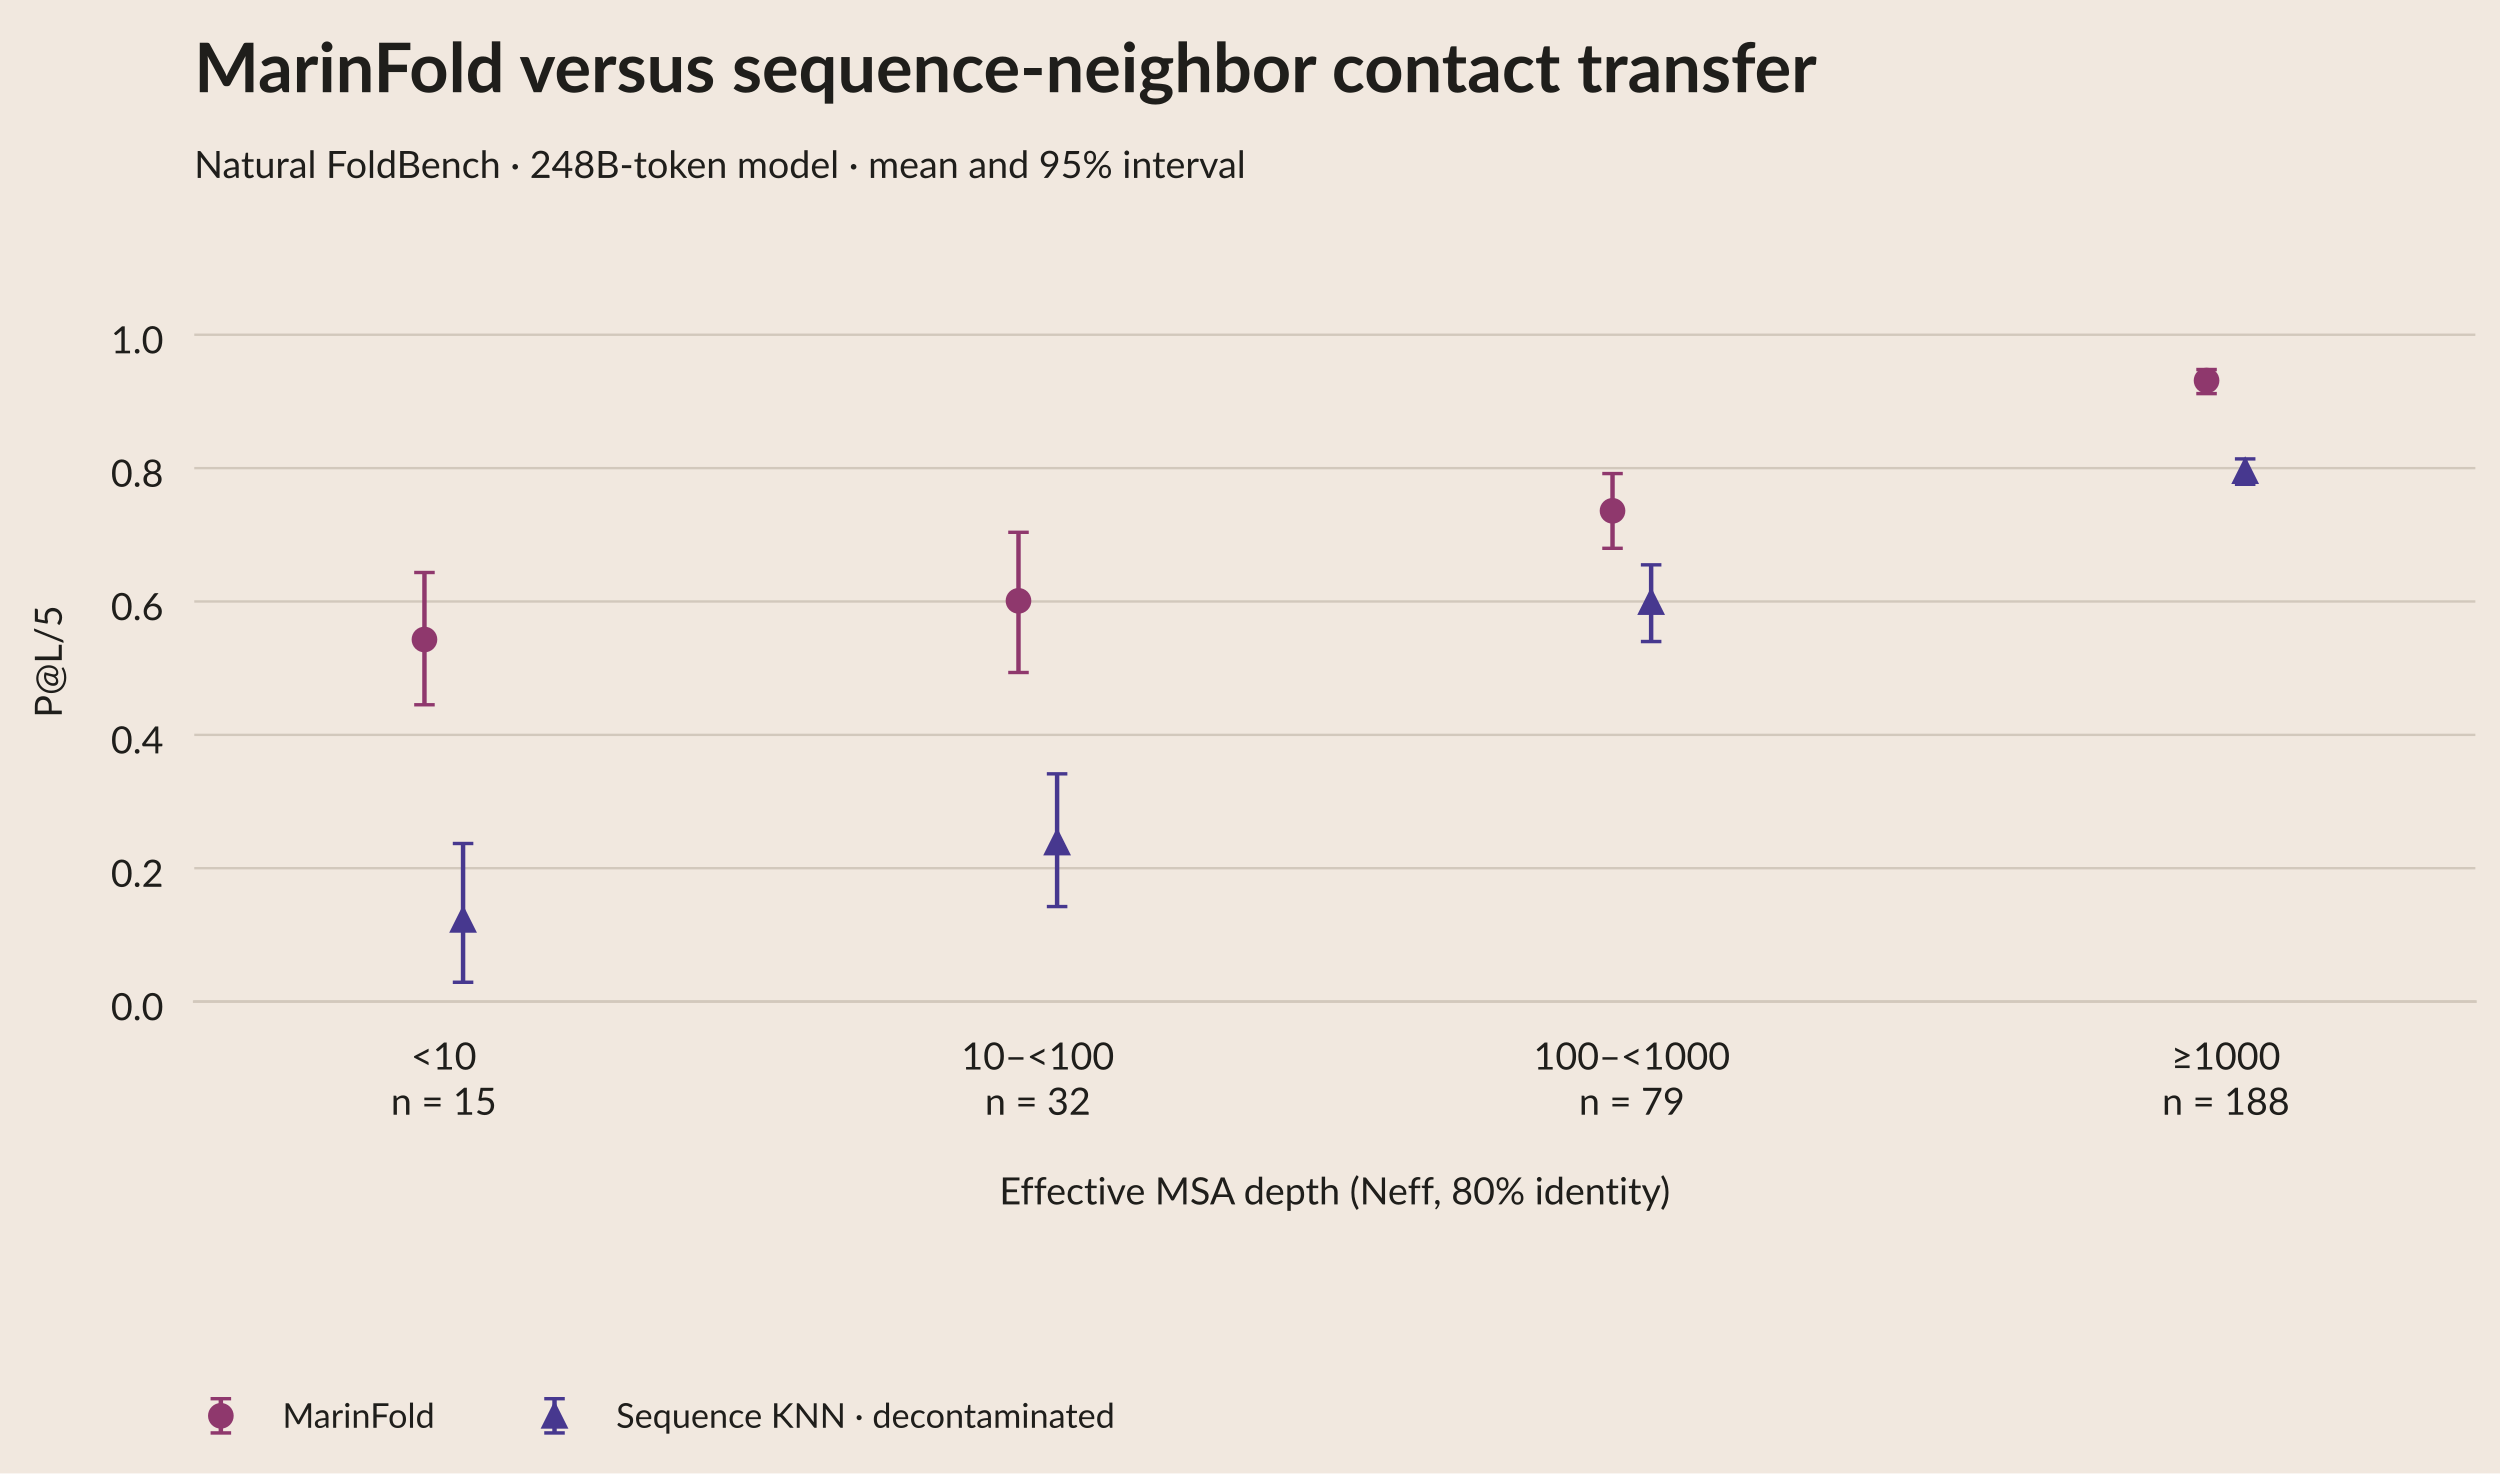
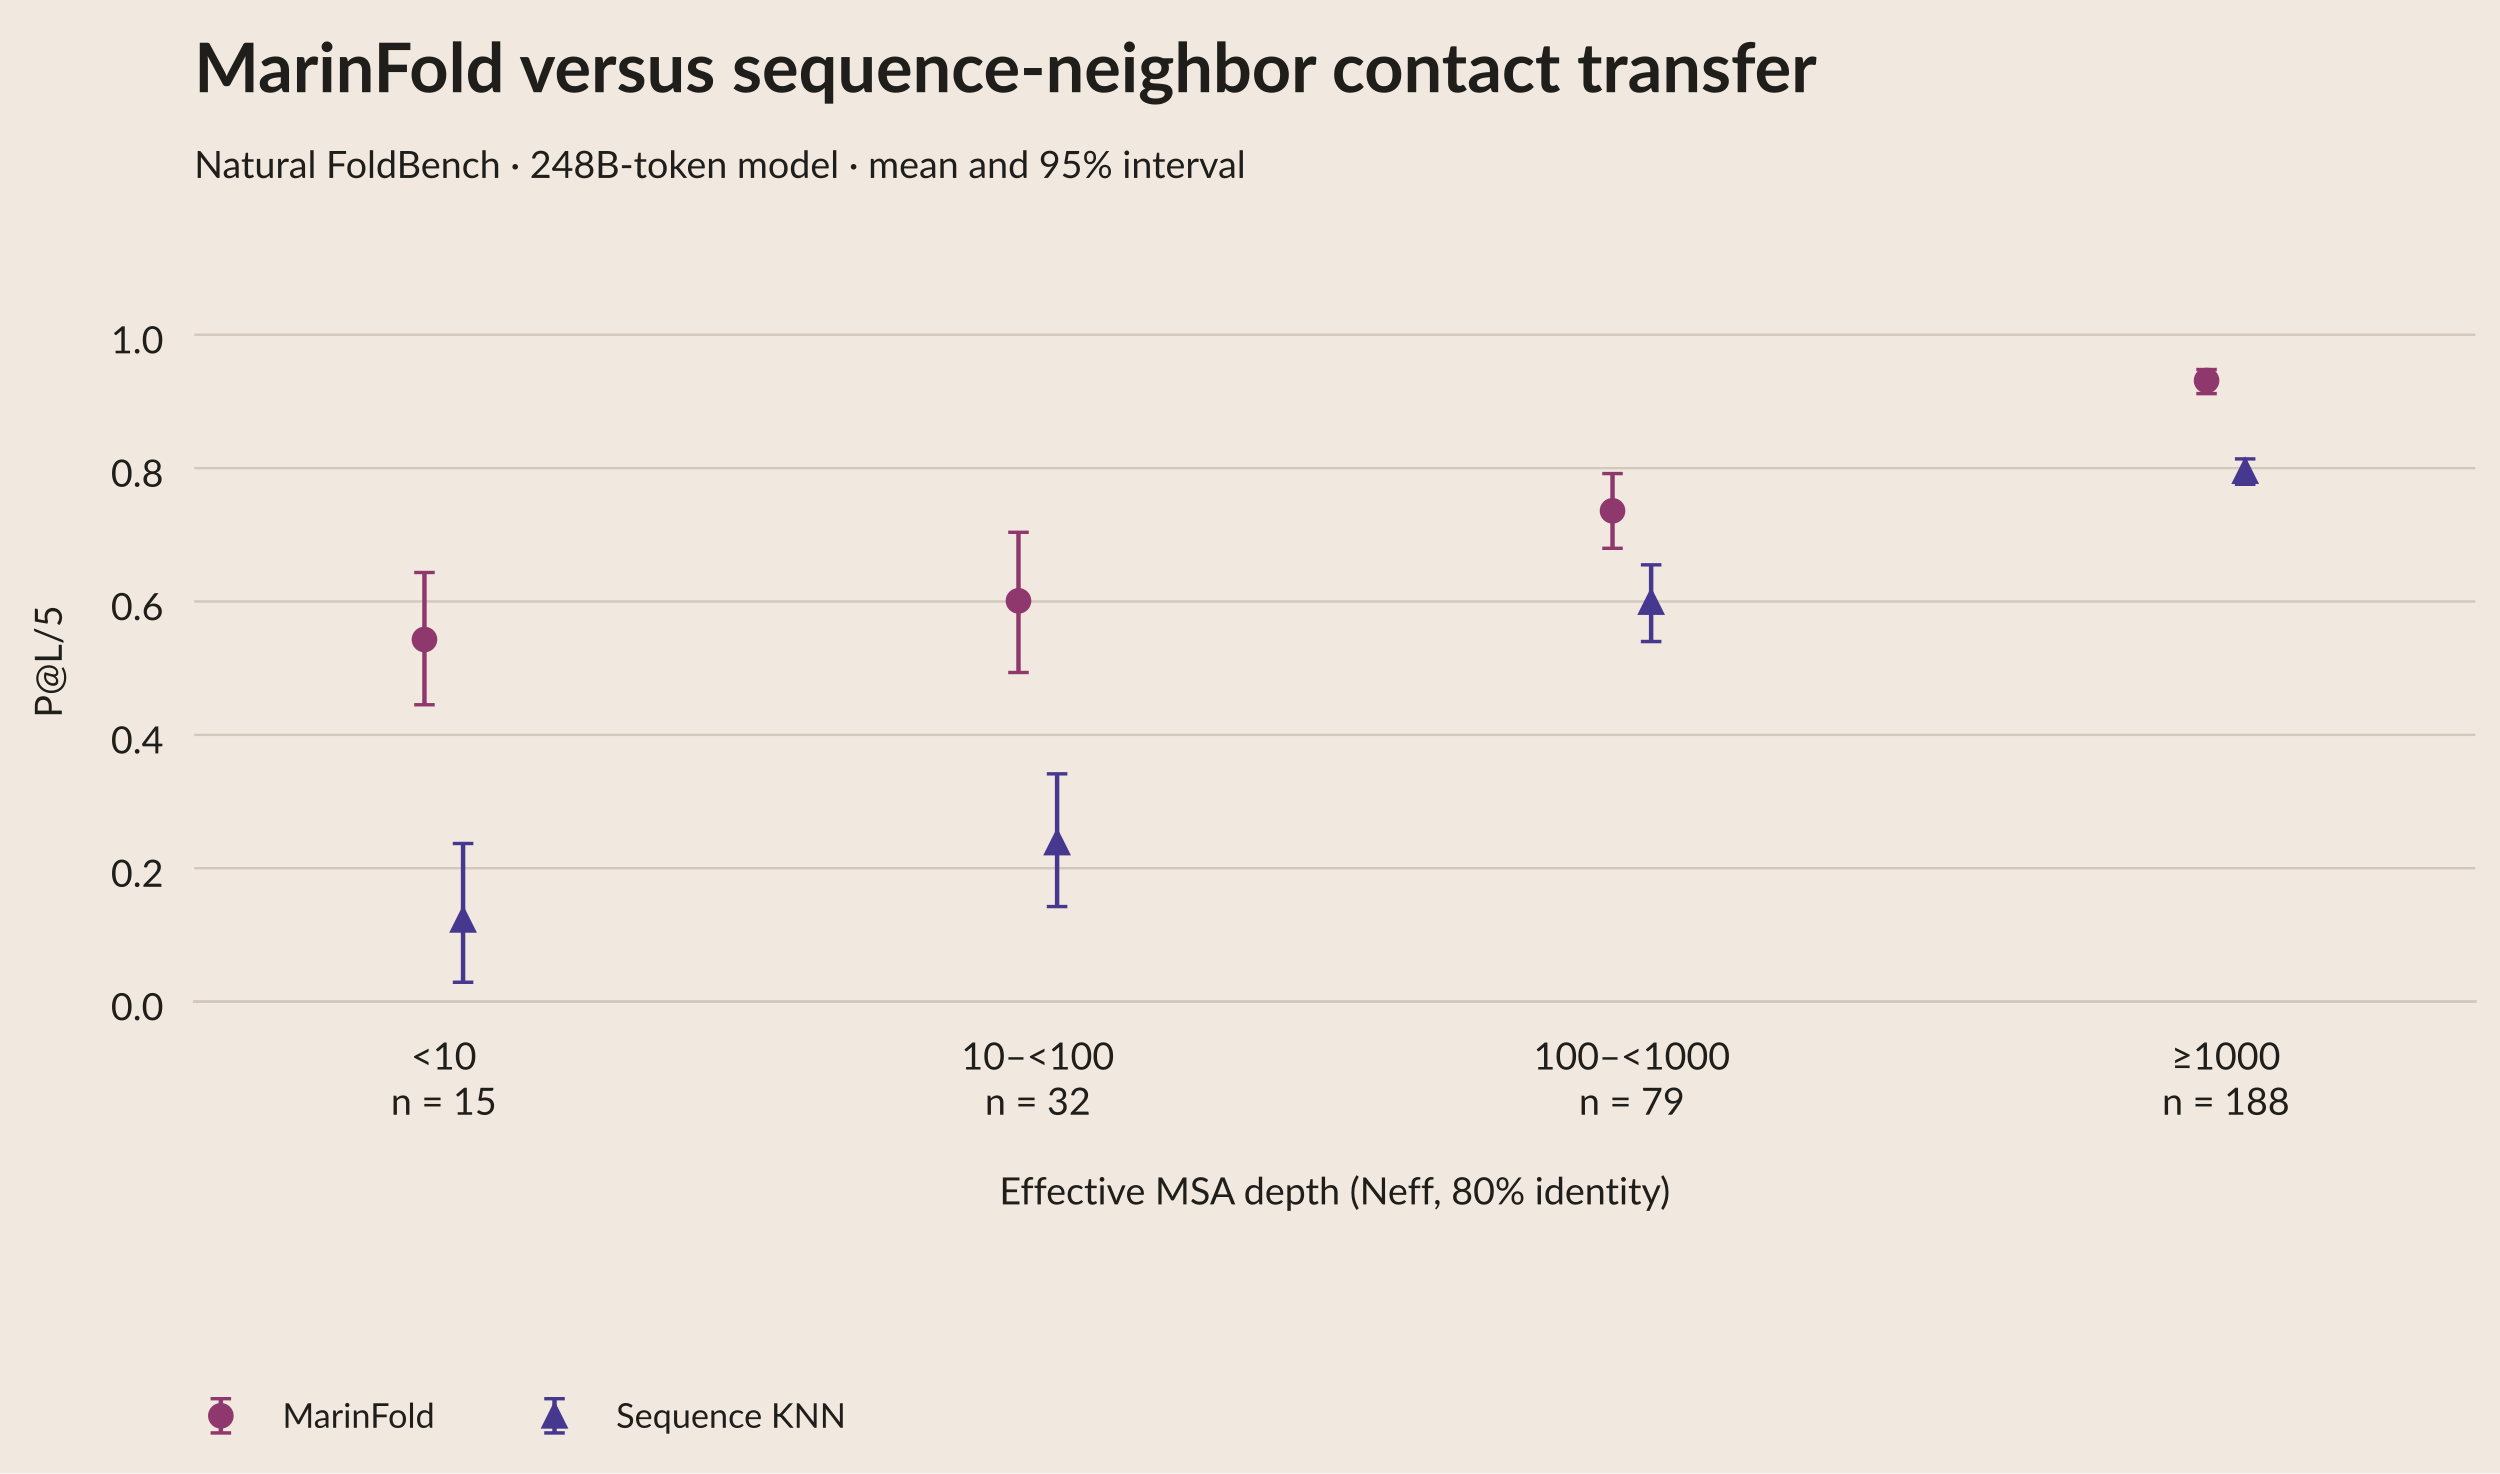
<svg xmlns="http://www.w3.org/2000/svg" xmlns:xlink="http://www.w3.org/1999/xlink" width="730.387pt" height="430.468pt" viewBox="0 0 730.387 430.468" version="1.1">
  <defs>
    <style type="text/css">*{stroke-linejoin: round; stroke-linecap: butt}</style>
  </defs>
  <g id="figure_1">
    <g id="patch_1">
      <path d="M 0 430.468  L 730.387 430.468  L 730.387 0  L 0 0  z " style="fill: #f1e8df" />
    </g>
    <g id="axes_1">
      <g id="patch_2">
        <path d="M 56.755 292.62  L 723.187 292.62  L 723.187 93.9  L 56.755 93.9  z " style="fill: #f1e8df" />
      </g>
      <g id="matplotlib.axis_1">
        <g id="xtick_1">
          <g id="line2d_1" />
          <g id="text_1">
            <text style="font-size: 11px; font-family: 'Lato'; fill: #1f1e1b" transform="translate(120.0763 312.477)">&lt;10</text>
            <text style="font-size: 11px; font-family: 'Lato'; fill: #1f1e1b" transform="translate(114.1922 325.677)">n = 15</text>
          </g>
        </g>
        <g id="xtick_2">
          <g id="line2d_2" />
          <g id="text_2">
            <text style="font-size: 11px; font-family: 'Lato'; fill: #1f1e1b" transform="translate(280.8663 312.477)">10–&lt;100</text>
            <text style="font-size: 11px; font-family: 'Lato'; fill: #1f1e1b" transform="translate(287.7422 325.677)">n = 32</text>
          </g>
        </g>
        <g id="xtick_3">
          <g id="line2d_3" />
          <g id="text_3">
            <text style="font-size: 11px; font-family: 'Lato'; fill: #1f1e1b" transform="translate(448.0363 312.477)">100–&lt;1000</text>
            <text style="font-size: 11px; font-family: 'Lato'; fill: #1f1e1b" transform="translate(461.2922 325.677)">n = 79</text>
          </g>
        </g>
        <g id="xtick_4">
          <g id="line2d_4" />
          <g id="text_4">
            <text style="font-size: 11px; font-family: 'Lato'; fill: #1f1e1b" transform="translate(634.3463 312.477)">≥1000</text>
            <text style="font-size: 11px; font-family: 'Lato'; fill: #1f1e1b" transform="translate(631.6522 325.677)">n = 188</text>
          </g>
        </g>
        <g id="text_5">
          <text style="font-size: 11px; font-family: 'Lato'; text-anchor: middle; fill: #1f1e1b" x="389.971" y="351.877" transform="rotate(-0 389.9713 351.877)">Effective MSA depth (Neff, 80% identity)</text>
        </g>
      </g>
      <g id="matplotlib.axis_2">
        <g id="ytick_1">
          <g id="line2d_5">
-             <path d="M 56.755 292.62  L 723.187 292.62  " clip-path="url(#p95774c462a)" style="fill: none; stroke: #d2c8bc; stroke-width: 0.7; stroke-linecap: square" />
+             <path d="M 56.755 292.62  L 723.187 292.62  " clip-path="url(#p7558048c5f)" style="fill: none; stroke: #d2c8bc; stroke-width: 0.7; stroke-linecap: square" />
          </g>
          <g id="line2d_6" />
          <g id="text_6">
            <text style="font-size: 11px; font-family: 'Lato'; text-anchor: end; fill: #1f1e1b" x="47.755" y="298.048" transform="rotate(-0 47.75531 298.0485)">0.0</text>
          </g>
        </g>
        <g id="ytick_2">
          <g id="line2d_7">
-             <path d="M 56.755 253.655  L 723.187 253.655  " clip-path="url(#p95774c462a)" style="fill: none; stroke: #d2c8bc; stroke-width: 0.7; stroke-linecap: square" />
+             <path d="M 56.755 253.655  L 723.187 253.655  " clip-path="url(#p7558048c5f)" style="fill: none; stroke: #d2c8bc; stroke-width: 0.7; stroke-linecap: square" />
          </g>
          <g id="line2d_8" />
          <g id="text_7">
            <text style="font-size: 11px; font-family: 'Lato'; text-anchor: end; fill: #1f1e1b" x="47.755" y="259.084" transform="rotate(-0 47.75531 259.0838)">0.2</text>
          </g>
        </g>
        <g id="ytick_3">
          <g id="line2d_9">
-             <path d="M 56.755 214.691  L 723.187 214.691  " clip-path="url(#p95774c462a)" style="fill: none; stroke: #d2c8bc; stroke-width: 0.7; stroke-linecap: square" />
+             <path d="M 56.755 214.691  L 723.187 214.691  " clip-path="url(#p7558048c5f)" style="fill: none; stroke: #d2c8bc; stroke-width: 0.7; stroke-linecap: square" />
          </g>
          <g id="line2d_10" />
          <g id="text_8">
            <text style="font-size: 11px; font-family: 'Lato'; text-anchor: end; fill: #1f1e1b" x="47.755" y="220.119" transform="rotate(-0 47.75531 220.1191)">0.4</text>
          </g>
        </g>
        <g id="ytick_4">
          <g id="line2d_11">
-             <path d="M 56.755 175.726  L 723.187 175.726  " clip-path="url(#p95774c462a)" style="fill: none; stroke: #d2c8bc; stroke-width: 0.7; stroke-linecap: square" />
+             <path d="M 56.755 175.726  L 723.187 175.726  " clip-path="url(#p7558048c5f)" style="fill: none; stroke: #d2c8bc; stroke-width: 0.7; stroke-linecap: square" />
          </g>
          <g id="line2d_12" />
          <g id="text_9">
            <text style="font-size: 11px; font-family: 'Lato'; text-anchor: end; fill: #1f1e1b" x="47.755" y="181.154" transform="rotate(-0 47.75531 181.1544)">0.6</text>
          </g>
        </g>
        <g id="ytick_5">
          <g id="line2d_13">
-             <path d="M 56.755 136.761  L 723.187 136.761  " clip-path="url(#p95774c462a)" style="fill: none; stroke: #d2c8bc; stroke-width: 0.7; stroke-linecap: square" />
+             <path d="M 56.755 136.761  L 723.187 136.761  " clip-path="url(#p7558048c5f)" style="fill: none; stroke: #d2c8bc; stroke-width: 0.7; stroke-linecap: square" />
          </g>
          <g id="line2d_14" />
          <g id="text_10">
            <text style="font-size: 11px; font-family: 'Lato'; text-anchor: end; fill: #1f1e1b" x="47.755" y="142.19" transform="rotate(-0 47.75531 142.1897)">0.8</text>
          </g>
        </g>
        <g id="ytick_6">
          <g id="line2d_15">
-             <path d="M 56.755 97.796  L 723.187 97.796  " clip-path="url(#p95774c462a)" style="fill: none; stroke: #d2c8bc; stroke-width: 0.7; stroke-linecap: square" />
+             <path d="M 56.755 97.796  L 723.187 97.796  " clip-path="url(#p7558048c5f)" style="fill: none; stroke: #d2c8bc; stroke-width: 0.7; stroke-linecap: square" />
          </g>
          <g id="line2d_16" />
          <g id="text_11">
            <text style="font-size: 11px; font-family: 'Lato'; text-anchor: end; fill: #1f1e1b" x="47.755" y="103.225" transform="rotate(-0 47.75531 103.225)">1.0</text>
          </g>
        </g>
        <g id="text_12">
          <text style="font-size: 11px; font-family: 'Lato'; text-anchor: middle; fill: #1f1e1b" x="18.057" y="193.26" transform="rotate(-90 18.057 193.26)">P@L/5</text>
        </g>
      </g>
      <g id="patch_3">
        <path d="M 56.755 292.62  L 723.187 292.62  " style="fill: none; stroke: #d2c8bc; stroke-width: 0.8; stroke-linejoin: miter; stroke-linecap: square" />
      </g>
      <g id="LineCollection_1">
-         <path d="M 124.006 205.902  L 124.006 167.261  " clip-path="url(#p95774c462a)" style="fill: none; stroke: #8f386d; stroke-width: 1.3" />
-         <path d="M 297.556 196.47  L 297.556 155.511  " clip-path="url(#p95774c462a)" style="fill: none; stroke: #8f386d; stroke-width: 1.3" />
-         <path d="M 471.106 160.192  L 471.106 138.356  " clip-path="url(#p95774c462a)" style="fill: none; stroke: #8f386d; stroke-width: 1.3" />
-         <path d="M 644.656 114.994  L 644.656 107.96  " clip-path="url(#p95774c462a)" style="fill: none; stroke: #8f386d; stroke-width: 1.3" />
+         <path d="M 124.006 205.902  L 124.006 167.261  " clip-path="url(#p7558048c5f)" style="fill: none; stroke: #8f386d; stroke-width: 1.3" />
+         <path d="M 297.556 196.47  L 297.556 155.511  " clip-path="url(#p7558048c5f)" style="fill: none; stroke: #8f386d; stroke-width: 1.3" />
+         <path d="M 471.106 160.192  L 471.106 138.356  " clip-path="url(#p7558048c5f)" style="fill: none; stroke: #8f386d; stroke-width: 1.3" />
+         <path d="M 644.656 114.994  L 644.656 107.96  " clip-path="url(#p7558048c5f)" style="fill: none; stroke: #8f386d; stroke-width: 1.3" />
      </g>
      <g id="line2d_17">
        <defs>
-           <path id="m1e1cf24ebd" d="M 3 0  L -3 -0  " style="stroke: #8f386d" />
-         </defs>
-         <g clip-path="url(#p95774c462a)">
-           <use xlink:href="#m1e1cf24ebd" x="124.006" y="205.902" style="fill: #8f386d; stroke: #8f386d" />
-           <use xlink:href="#m1e1cf24ebd" x="297.556" y="196.47" style="fill: #8f386d; stroke: #8f386d" />
-           <use xlink:href="#m1e1cf24ebd" x="471.106" y="160.192" style="fill: #8f386d; stroke: #8f386d" />
-           <use xlink:href="#m1e1cf24ebd" x="644.656" y="114.994" style="fill: #8f386d; stroke: #8f386d" />
+           <path id="m2af86cd25f" d="M 3 0  L -3 -0  " style="stroke: #8f386d" />
+         </defs>
+         <g clip-path="url(#p7558048c5f)">
+           <use xlink:href="#m2af86cd25f" x="124.006" y="205.902" style="fill: #8f386d; stroke: #8f386d" />
+           <use xlink:href="#m2af86cd25f" x="297.556" y="196.47" style="fill: #8f386d; stroke: #8f386d" />
+           <use xlink:href="#m2af86cd25f" x="471.106" y="160.192" style="fill: #8f386d; stroke: #8f386d" />
+           <use xlink:href="#m2af86cd25f" x="644.656" y="114.994" style="fill: #8f386d; stroke: #8f386d" />
        </g>
      </g>
      <g id="line2d_18">
-         <g clip-path="url(#p95774c462a)">
-           <use xlink:href="#m1e1cf24ebd" x="124.006" y="167.261" style="fill: #8f386d; stroke: #8f386d" />
-           <use xlink:href="#m1e1cf24ebd" x="297.556" y="155.511" style="fill: #8f386d; stroke: #8f386d" />
-           <use xlink:href="#m1e1cf24ebd" x="471.106" y="138.356" style="fill: #8f386d; stroke: #8f386d" />
-           <use xlink:href="#m1e1cf24ebd" x="644.656" y="107.96" style="fill: #8f386d; stroke: #8f386d" />
+         <g clip-path="url(#p7558048c5f)">
+           <use xlink:href="#m2af86cd25f" x="124.006" y="167.261" style="fill: #8f386d; stroke: #8f386d" />
+           <use xlink:href="#m2af86cd25f" x="297.556" y="155.511" style="fill: #8f386d; stroke: #8f386d" />
+           <use xlink:href="#m2af86cd25f" x="471.106" y="138.356" style="fill: #8f386d; stroke: #8f386d" />
+           <use xlink:href="#m2af86cd25f" x="644.656" y="107.96" style="fill: #8f386d; stroke: #8f386d" />
        </g>
      </g>
      <g id="LineCollection_2">
-         <path d="M 135.287 286.976  L 135.287 246.43  " clip-path="url(#p95774c462a)" style="fill: none; stroke: #47388f; stroke-width: 1.3" />
-         <path d="M 308.837 264.853  L 308.837 226.086  " clip-path="url(#p95774c462a)" style="fill: none; stroke: #47388f; stroke-width: 1.3" />
-         <path d="M 482.387 187.428  L 482.387 165.022  " clip-path="url(#p95774c462a)" style="fill: none; stroke: #47388f; stroke-width: 1.3" />
-         <path d="M 655.937 141.482  L 655.937 134.071  " clip-path="url(#p95774c462a)" style="fill: none; stroke: #47388f; stroke-width: 1.3" />
+         <path d="M 135.287 286.976  L 135.287 246.43  " clip-path="url(#p7558048c5f)" style="fill: none; stroke: #47388f; stroke-width: 1.3" />
+         <path d="M 308.837 264.853  L 308.837 226.086  " clip-path="url(#p7558048c5f)" style="fill: none; stroke: #47388f; stroke-width: 1.3" />
+         <path d="M 482.387 187.428  L 482.387 165.022  " clip-path="url(#p7558048c5f)" style="fill: none; stroke: #47388f; stroke-width: 1.3" />
+         <path d="M 655.937 141.482  L 655.937 134.071  " clip-path="url(#p7558048c5f)" style="fill: none; stroke: #47388f; stroke-width: 1.3" />
      </g>
      <g id="line2d_19">
        <defs>
-           <path id="m3fb7b53181" d="M 3 0  L -3 -0  " style="stroke: #47388f" />
-         </defs>
-         <g clip-path="url(#p95774c462a)">
-           <use xlink:href="#m3fb7b53181" x="135.287" y="286.976" style="fill: #47388f; stroke: #47388f" />
-           <use xlink:href="#m3fb7b53181" x="308.837" y="264.853" style="fill: #47388f; stroke: #47388f" />
-           <use xlink:href="#m3fb7b53181" x="482.387" y="187.428" style="fill: #47388f; stroke: #47388f" />
-           <use xlink:href="#m3fb7b53181" x="655.937" y="141.482" style="fill: #47388f; stroke: #47388f" />
+           <path id="m746745930c" d="M 3 0  L -3 -0  " style="stroke: #47388f" />
+         </defs>
+         <g clip-path="url(#p7558048c5f)">
+           <use xlink:href="#m746745930c" x="135.287" y="286.976" style="fill: #47388f; stroke: #47388f" />
+           <use xlink:href="#m746745930c" x="308.837" y="264.853" style="fill: #47388f; stroke: #47388f" />
+           <use xlink:href="#m746745930c" x="482.387" y="187.428" style="fill: #47388f; stroke: #47388f" />
+           <use xlink:href="#m746745930c" x="655.937" y="141.482" style="fill: #47388f; stroke: #47388f" />
        </g>
      </g>
      <g id="line2d_20">
-         <g clip-path="url(#p95774c462a)">
-           <use xlink:href="#m3fb7b53181" x="135.287" y="246.43" style="fill: #47388f; stroke: #47388f" />
-           <use xlink:href="#m3fb7b53181" x="308.837" y="226.086" style="fill: #47388f; stroke: #47388f" />
-           <use xlink:href="#m3fb7b53181" x="482.387" y="165.022" style="fill: #47388f; stroke: #47388f" />
-           <use xlink:href="#m3fb7b53181" x="655.937" y="134.071" style="fill: #47388f; stroke: #47388f" />
+         <g clip-path="url(#p7558048c5f)">
+           <use xlink:href="#m746745930c" x="135.287" y="246.43" style="fill: #47388f; stroke: #47388f" />
+           <use xlink:href="#m746745930c" x="308.837" y="226.086" style="fill: #47388f; stroke: #47388f" />
+           <use xlink:href="#m746745930c" x="482.387" y="165.022" style="fill: #47388f; stroke: #47388f" />
+           <use xlink:href="#m746745930c" x="655.937" y="134.071" style="fill: #47388f; stroke: #47388f" />
        </g>
      </g>
      <g id="line2d_21">
        <defs>
-           <path id="m52c471675c" d="M 0 3.25  C 0.862 3.25 1.689 2.908 2.298 2.298  C 2.908 1.689 3.25 0.862 3.25 0  C 3.25 -0.862 2.908 -1.689 2.298 -2.298  C 1.689 -2.908 0.862 -3.25 0 -3.25  C -0.862 -3.25 -1.689 -2.908 -2.298 -2.298  C -2.908 -1.689 -3.25 -0.862 -3.25 0  C -3.25 0.862 -2.908 1.689 -2.298 2.298  C -1.689 2.908 -0.862 3.25 0 3.25  z " style="stroke: #8f386d" />
-         </defs>
-         <g clip-path="url(#p95774c462a)">
-           <use xlink:href="#m52c471675c" x="124.006" y="186.837" style="fill: #8f386d; stroke: #8f386d" />
-           <use xlink:href="#m52c471675c" x="297.556" y="175.539" style="fill: #8f386d; stroke: #8f386d" />
-           <use xlink:href="#m52c471675c" x="471.106" y="149.238" style="fill: #8f386d; stroke: #8f386d" />
-           <use xlink:href="#m52c471675c" x="644.656" y="111.176" style="fill: #8f386d; stroke: #8f386d" />
+           <path id="m1c21fd3ff5" d="M 0 3.25  C 0.862 3.25 1.689 2.908 2.298 2.298  C 2.908 1.689 3.25 0.862 3.25 0  C 3.25 -0.862 2.908 -1.689 2.298 -2.298  C 1.689 -2.908 0.862 -3.25 0 -3.25  C -0.862 -3.25 -1.689 -2.908 -2.298 -2.298  C -2.908 -1.689 -3.25 -0.862 -3.25 0  C -3.25 0.862 -2.908 1.689 -2.298 2.298  C -1.689 2.908 -0.862 3.25 0 3.25  z " style="stroke: #8f386d" />
+         </defs>
+         <g clip-path="url(#p7558048c5f)">
+           <use xlink:href="#m1c21fd3ff5" x="124.006" y="186.837" style="fill: #8f386d; stroke: #8f386d" />
+           <use xlink:href="#m1c21fd3ff5" x="297.556" y="175.539" style="fill: #8f386d; stroke: #8f386d" />
+           <use xlink:href="#m1c21fd3ff5" x="471.106" y="149.238" style="fill: #8f386d; stroke: #8f386d" />
+           <use xlink:href="#m1c21fd3ff5" x="644.656" y="111.176" style="fill: #8f386d; stroke: #8f386d" />
        </g>
      </g>
      <g id="line2d_22">
        <defs>
-           <path id="md1c6d11b58" d="M 0 -3.25  L -3.25 3.25  L 3.25 3.25  z " style="stroke: #47388f; stroke-linejoin: miter" />
-         </defs>
-         <g clip-path="url(#p95774c462a)">
-           <use xlink:href="#md1c6d11b58" x="135.287" y="268.757" style="fill: #47388f; stroke: #47388f; stroke-linejoin: miter" />
-           <use xlink:href="#md1c6d11b58" x="308.837" y="246.156" style="fill: #47388f; stroke: #47388f; stroke-linejoin: miter" />
-           <use xlink:href="#md1c6d11b58" x="482.387" y="175.914" style="fill: #47388f; stroke: #47388f; stroke-linejoin: miter" />
-           <use xlink:href="#md1c6d11b58" x="655.937" y="137.657" style="fill: #47388f; stroke: #47388f; stroke-linejoin: miter" />
+           <path id="m2d39c90edd" d="M 0 -3.25  L -3.25 3.25  L 3.25 3.25  z " style="stroke: #47388f; stroke-linejoin: miter" />
+         </defs>
+         <g clip-path="url(#p7558048c5f)">
+           <use xlink:href="#m2d39c90edd" x="135.287" y="268.757" style="fill: #47388f; stroke: #47388f; stroke-linejoin: miter" />
+           <use xlink:href="#m2d39c90edd" x="308.837" y="246.156" style="fill: #47388f; stroke: #47388f; stroke-linejoin: miter" />
+           <use xlink:href="#m2d39c90edd" x="482.387" y="175.914" style="fill: #47388f; stroke: #47388f; stroke-linejoin: miter" />
+           <use xlink:href="#m2d39c90edd" x="655.937" y="137.657" style="fill: #47388f; stroke: #47388f; stroke-linejoin: miter" />
        </g>
      </g>
    </g>
    <g id="text_13">
      <text style="font-weight: 700; font-size: 20px; font-family: 'Lato'; text-anchor: start; fill: #1f1e1b" x="56.755" y="26.94" transform="rotate(-0 56.75531 26.94)">MarinFold versus sequence-neighbor contact transfer</text>
    </g>
    <g id="text_14">
      <text style="font-size: 11px; font-family: 'Lato'; text-anchor: start; fill: #1f1e1b" x="56.755" y="51.996" transform="rotate(-0 56.75531 51.996)">Natural FoldBench · 248B-token model  ·  mean and 95% interval</text>
    </g>
    <g id="legend_1">
      <g id="LineCollection_3">
        <path d="M 64.523 418.638  L 64.523 408.638  " style="fill: none; stroke: #8f386d; stroke-width: 1.3" />
      </g>
      <g id="line2d_23">
        <g>
-           <use xlink:href="#m1e1cf24ebd" x="64.523" y="418.638" style="fill: #8f386d; stroke: #8f386d" />
+           <use xlink:href="#m2af86cd25f" x="64.523" y="418.638" style="fill: #8f386d; stroke: #8f386d" />
        </g>
      </g>
      <g id="line2d_24">
        <g>
-           <use xlink:href="#m1e1cf24ebd" x="64.523" y="408.638" style="fill: #8f386d; stroke: #8f386d" />
+           <use xlink:href="#m2af86cd25f" x="64.523" y="408.638" style="fill: #8f386d; stroke: #8f386d" />
        </g>
      </g>
      <g id="line2d_25" />
      <g id="line2d_26">
        <g>
-           <use xlink:href="#m52c471675c" x="64.523" y="413.638" style="fill: #8f386d; stroke: #8f386d" />
+           <use xlink:href="#m1c21fd3ff5" x="64.523" y="413.638" style="fill: #8f386d; stroke: #8f386d" />
        </g>
      </g>
      <g id="text_15">
        <text style="font-size: 10px; font-family: 'Lato'; text-anchor: start; fill: #1f1e1b" x="82.523" y="417.138" transform="rotate(-0 82.52331 417.138)">MarinFold</text>
      </g>
      <g id="LineCollection_4">
        <path d="M 162.003 418.638  L 162.003 408.638  " style="fill: none; stroke: #47388f; stroke-width: 1.3" />
      </g>
      <g id="line2d_27">
        <g>
-           <use xlink:href="#m3fb7b53181" x="162.003" y="418.638" style="fill: #47388f; stroke: #47388f" />
+           <use xlink:href="#m746745930c" x="162.003" y="418.638" style="fill: #47388f; stroke: #47388f" />
        </g>
      </g>
      <g id="line2d_28">
        <g>
-           <use xlink:href="#m3fb7b53181" x="162.003" y="408.638" style="fill: #47388f; stroke: #47388f" />
+           <use xlink:href="#m746745930c" x="162.003" y="408.638" style="fill: #47388f; stroke: #47388f" />
        </g>
      </g>
      <g id="line2d_29" />
      <g id="line2d_30">
        <g>
-           <use xlink:href="#md1c6d11b58" x="162.003" y="413.638" style="fill: #47388f; stroke: #47388f; stroke-linejoin: miter" />
+           <use xlink:href="#m2d39c90edd" x="162.003" y="413.638" style="fill: #47388f; stroke: #47388f; stroke-linejoin: miter" />
        </g>
      </g>
      <g id="text_16">
-         <text style="font-size: 10px; font-family: 'Lato'; text-anchor: start; fill: #1f1e1b" x="180.003" y="417.138" transform="rotate(-0 180.003 417.138)">Sequence KNN · decontaminated</text>
+         <text style="font-size: 10px; font-family: 'Lato'; text-anchor: start; fill: #1f1e1b" x="180.003" y="417.138" transform="rotate(-0 180.003 417.138)">Sequence KNN</text>
      </g>
    </g>
  </g>
  <defs>
-     <clipPath id="p95774c462a">
+     <clipPath id="p7558048c5f">
      <rect x="56.755" y="93.9" width="666.432" height="198.72" />
    </clipPath>
  </defs>
</svg>
